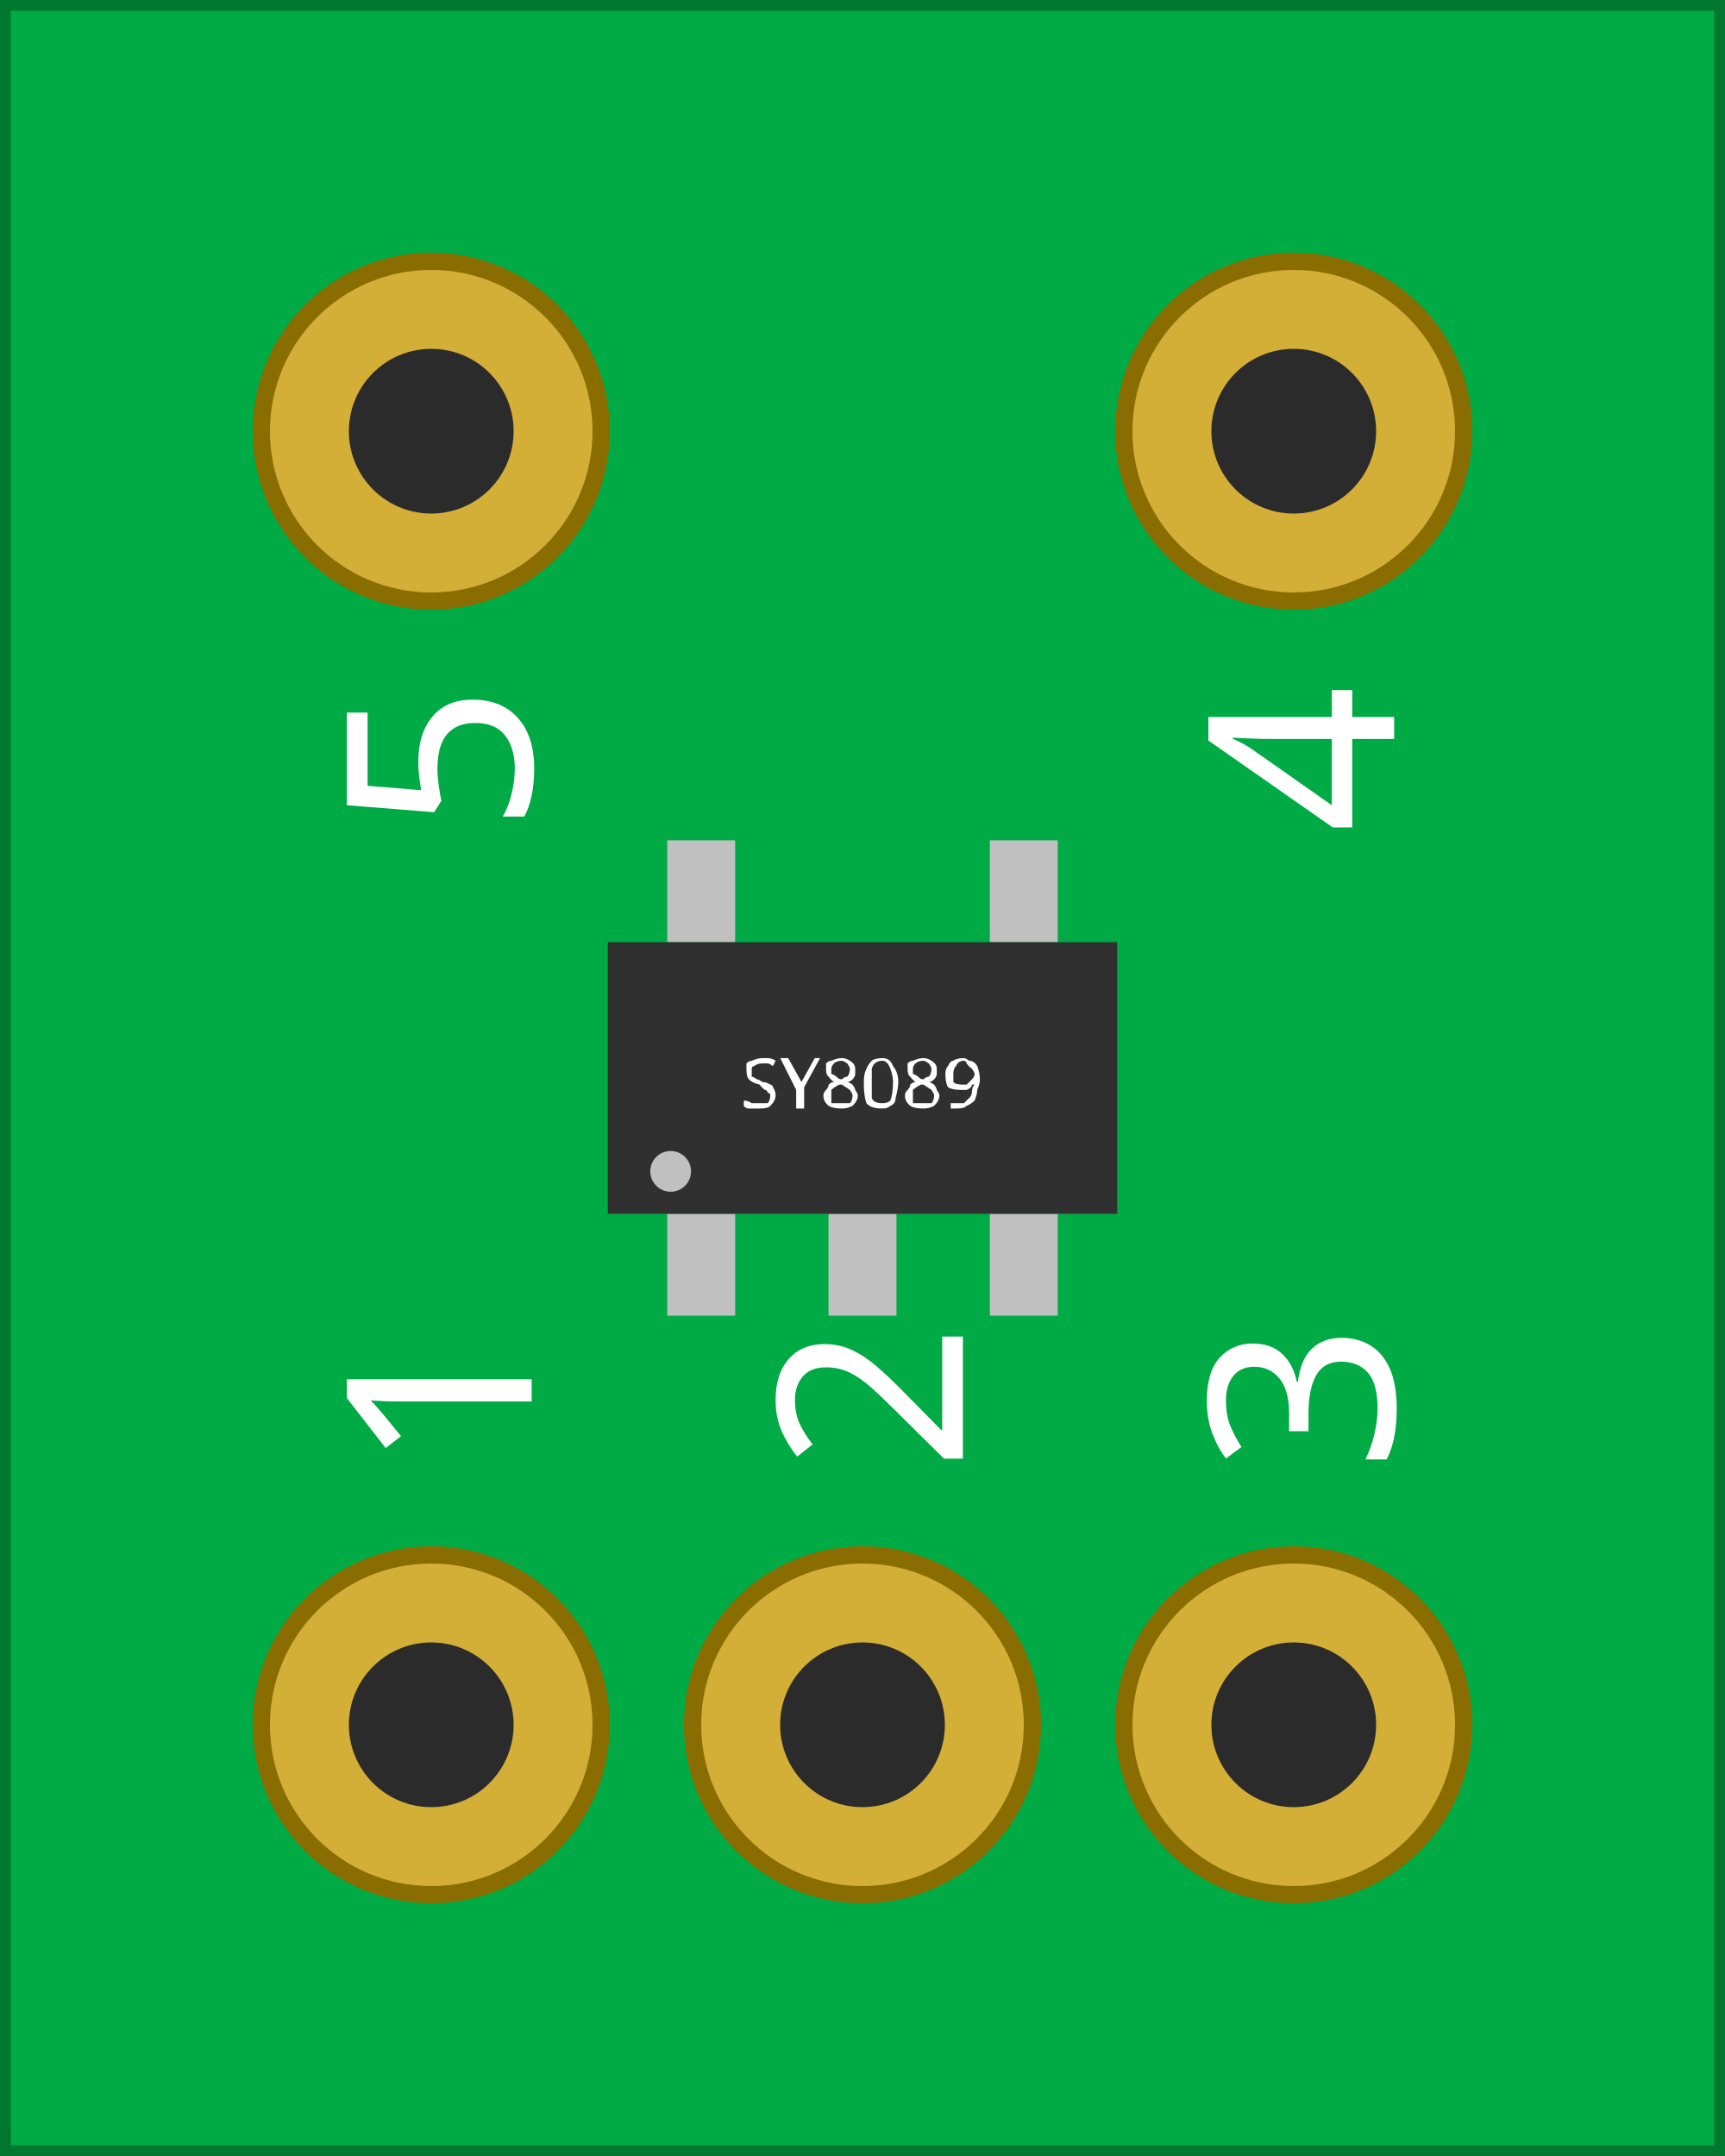
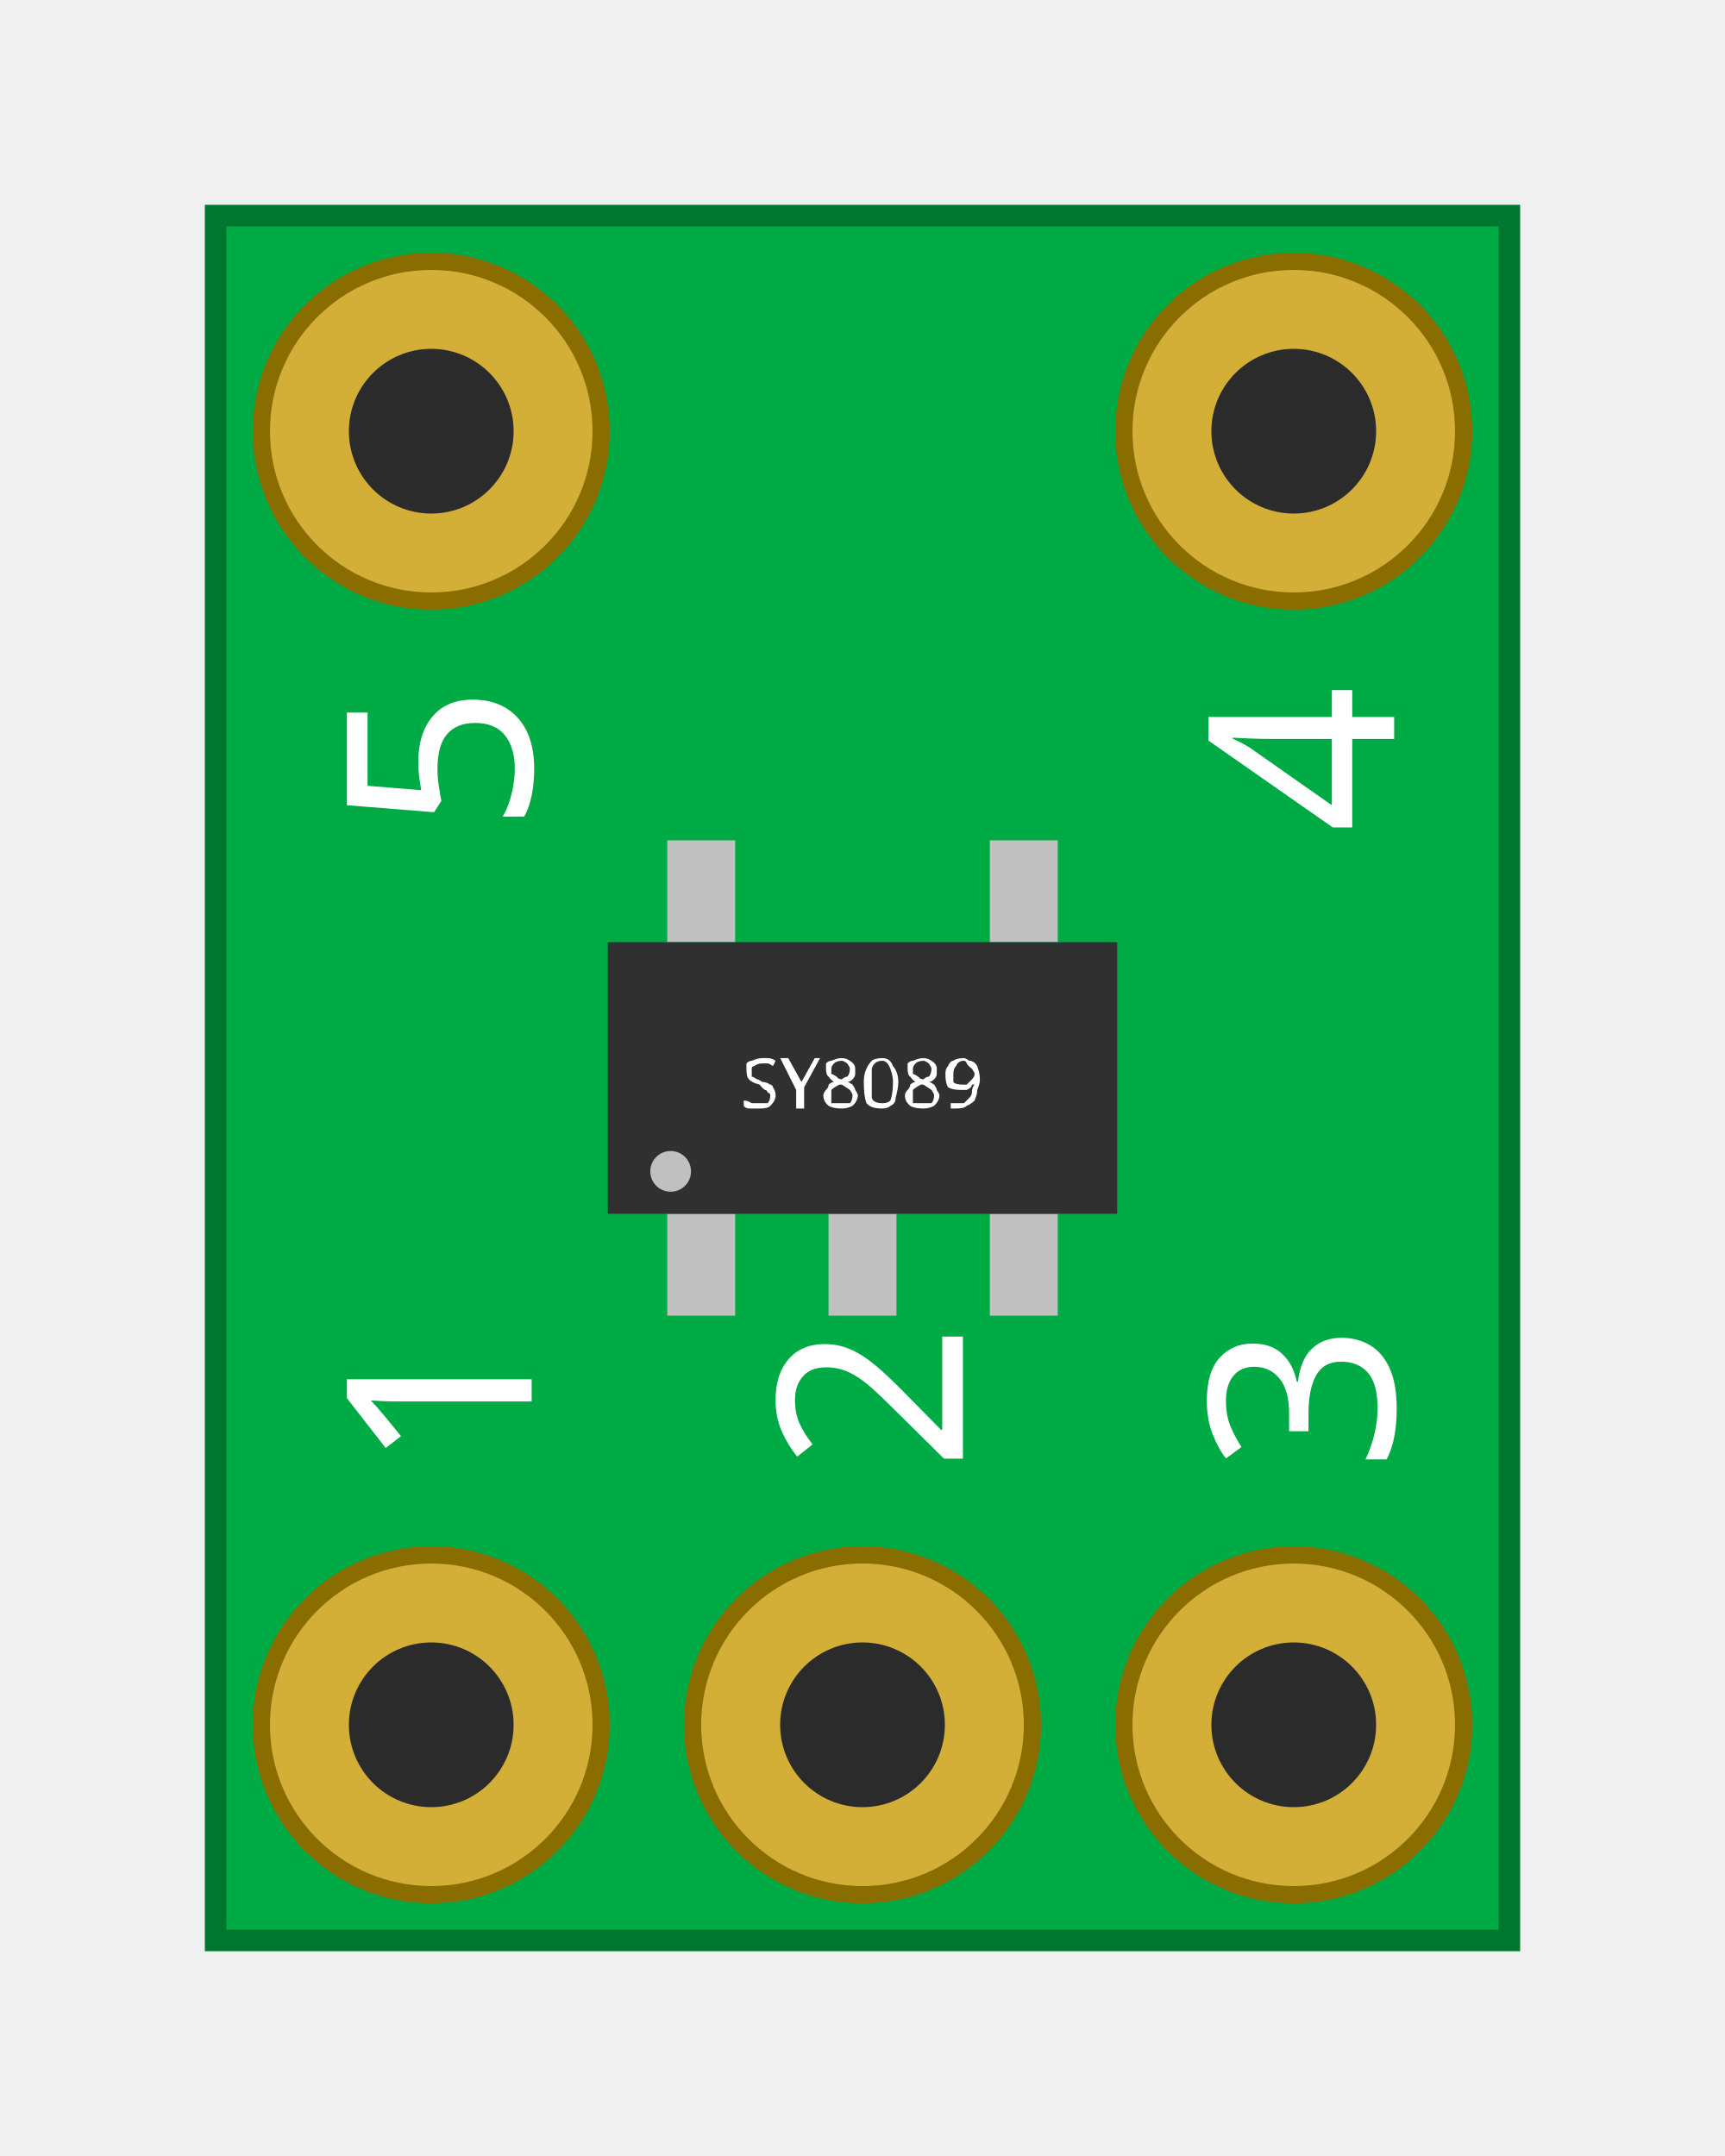
<svg xmlns="http://www.w3.org/2000/svg" width="10.16mm" height="12.70mm" viewBox="0 0 400 500">
  <g id="breadboard">
-     <rect x="0" y="0" width="400" height="500" fill="#00aa44" stroke="#00772f" stroke-width="5" />
+     <rect x="50" y="50" width="300" height="400" fill="#00aa44" stroke="#00772f" stroke-width="5" />
    <g transform="translate(200 250) scale(39.370)">
      <g id="icon">
        <rect x="-1.150" y="0.80" width="0.400" height="0.600" fill="#c0c0c0" stroke="none" />
        <rect x="-0.200" y="0.80" width="0.400" height="0.600" fill="#c0c0c0" stroke="none" />
        <rect x="0.750" y="0.80" width="0.400" height="0.600" fill="#c0c0c0" stroke="none" />
        <rect x="-1.150" y="-1.40" width="0.400" height="0.600" fill="#c0c0c0" stroke="none" />
        <rect x="0.750" y="-1.40" width="0.400" height="0.600" fill="#c0c0c0" stroke="none" />
        <rect x="-1.5" y="-0.8" width="3.0" height="1.6" fill="#303030" stroke="none" />
        <circle cx="-1.13" cy="0.55" r="0.12" fill="#c0c0c0" stroke="none" />
        <text x="0" y="0.18" font-size="0.42" fill="#ffffff" text-anchor="middle" font-family="DroidSans">SY8089</text>
      </g>
    </g>
    <circle id="connector0pin" connectorname="EN" cx="100.0" cy="400.0" r="39.4" fill="#d4af37" stroke="#8a6d00" stroke-width="4" />
    <circle cx="100.0" cy="400.0" r="19.1" fill="#2b2b2b" />
    <circle id="connector1pin" connectorname="GND" cx="200.0" cy="400.0" r="39.4" fill="#d4af37" stroke="#8a6d00" stroke-width="4" />
    <circle cx="200.0" cy="400.0" r="19.1" fill="#2b2b2b" />
    <circle id="connector2pin" connectorname="SW" cx="300.0" cy="400.0" r="39.4" fill="#d4af37" stroke="#8a6d00" stroke-width="4" />
    <circle cx="300.0" cy="400.0" r="19.1" fill="#2b2b2b" />
    <circle id="connector4pin" connectorname="FB" cx="100.0" cy="100.0" r="39.4" fill="#d4af37" stroke="#8a6d00" stroke-width="4" />
    <circle cx="100.0" cy="100.0" r="19.1" fill="#2b2b2b" />
    <circle id="connector3pin" connectorname="VIN" cx="300.0" cy="100.0" r="39.4" fill="#d4af37" stroke="#8a6d00" stroke-width="4" />
    <circle cx="300.0" cy="100.0" r="19.1" fill="#2b2b2b" />
    <text x="100.0" y="324" font-size="60" fill="#ffffff" text-anchor="middle" dominant-baseline="central" font-family="DroidSans" transform="rotate(-90 100.0 324)">1</text>
    <text x="200.0" y="324" font-size="60" fill="#ffffff" text-anchor="middle" dominant-baseline="central" font-family="DroidSans" transform="rotate(-90 200.0 324)">2</text>
    <text x="300.0" y="324" font-size="60" fill="#ffffff" text-anchor="middle" dominant-baseline="central" font-family="DroidSans" transform="rotate(-90 300.0 324)">3</text>
    <text x="100.0" y="176" font-size="60" fill="#ffffff" text-anchor="middle" dominant-baseline="central" font-family="DroidSans" transform="rotate(-90 100.0 176)">5</text>
    <text x="300.0" y="176" font-size="60" fill="#ffffff" text-anchor="middle" dominant-baseline="central" font-family="DroidSans" transform="rotate(-90 300.0 176)">4</text>
  </g>
</svg>
